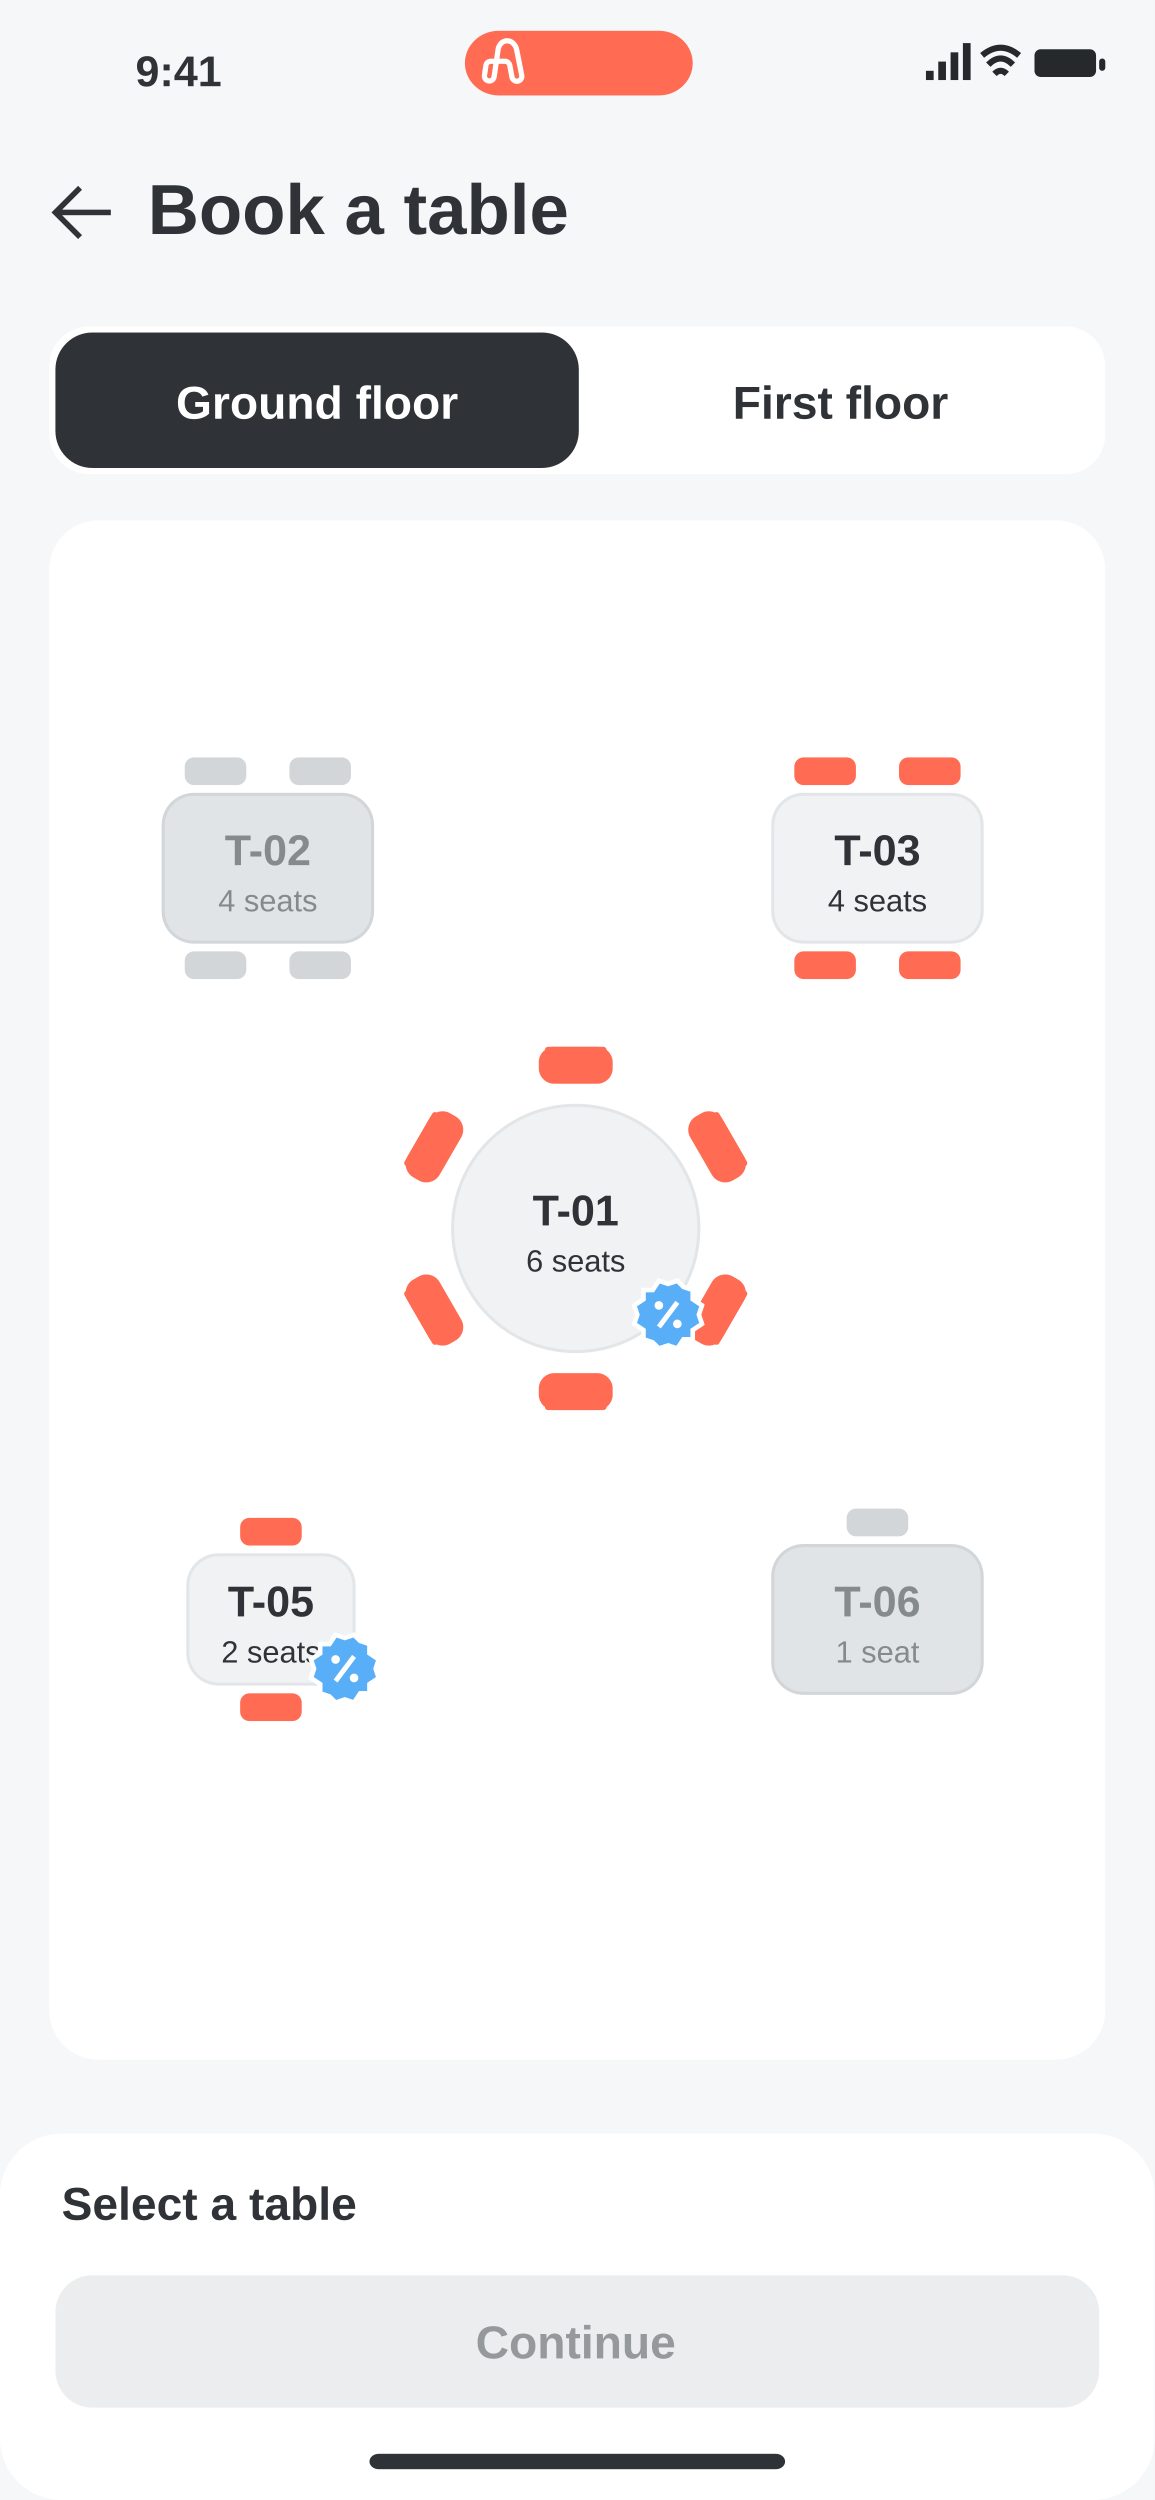
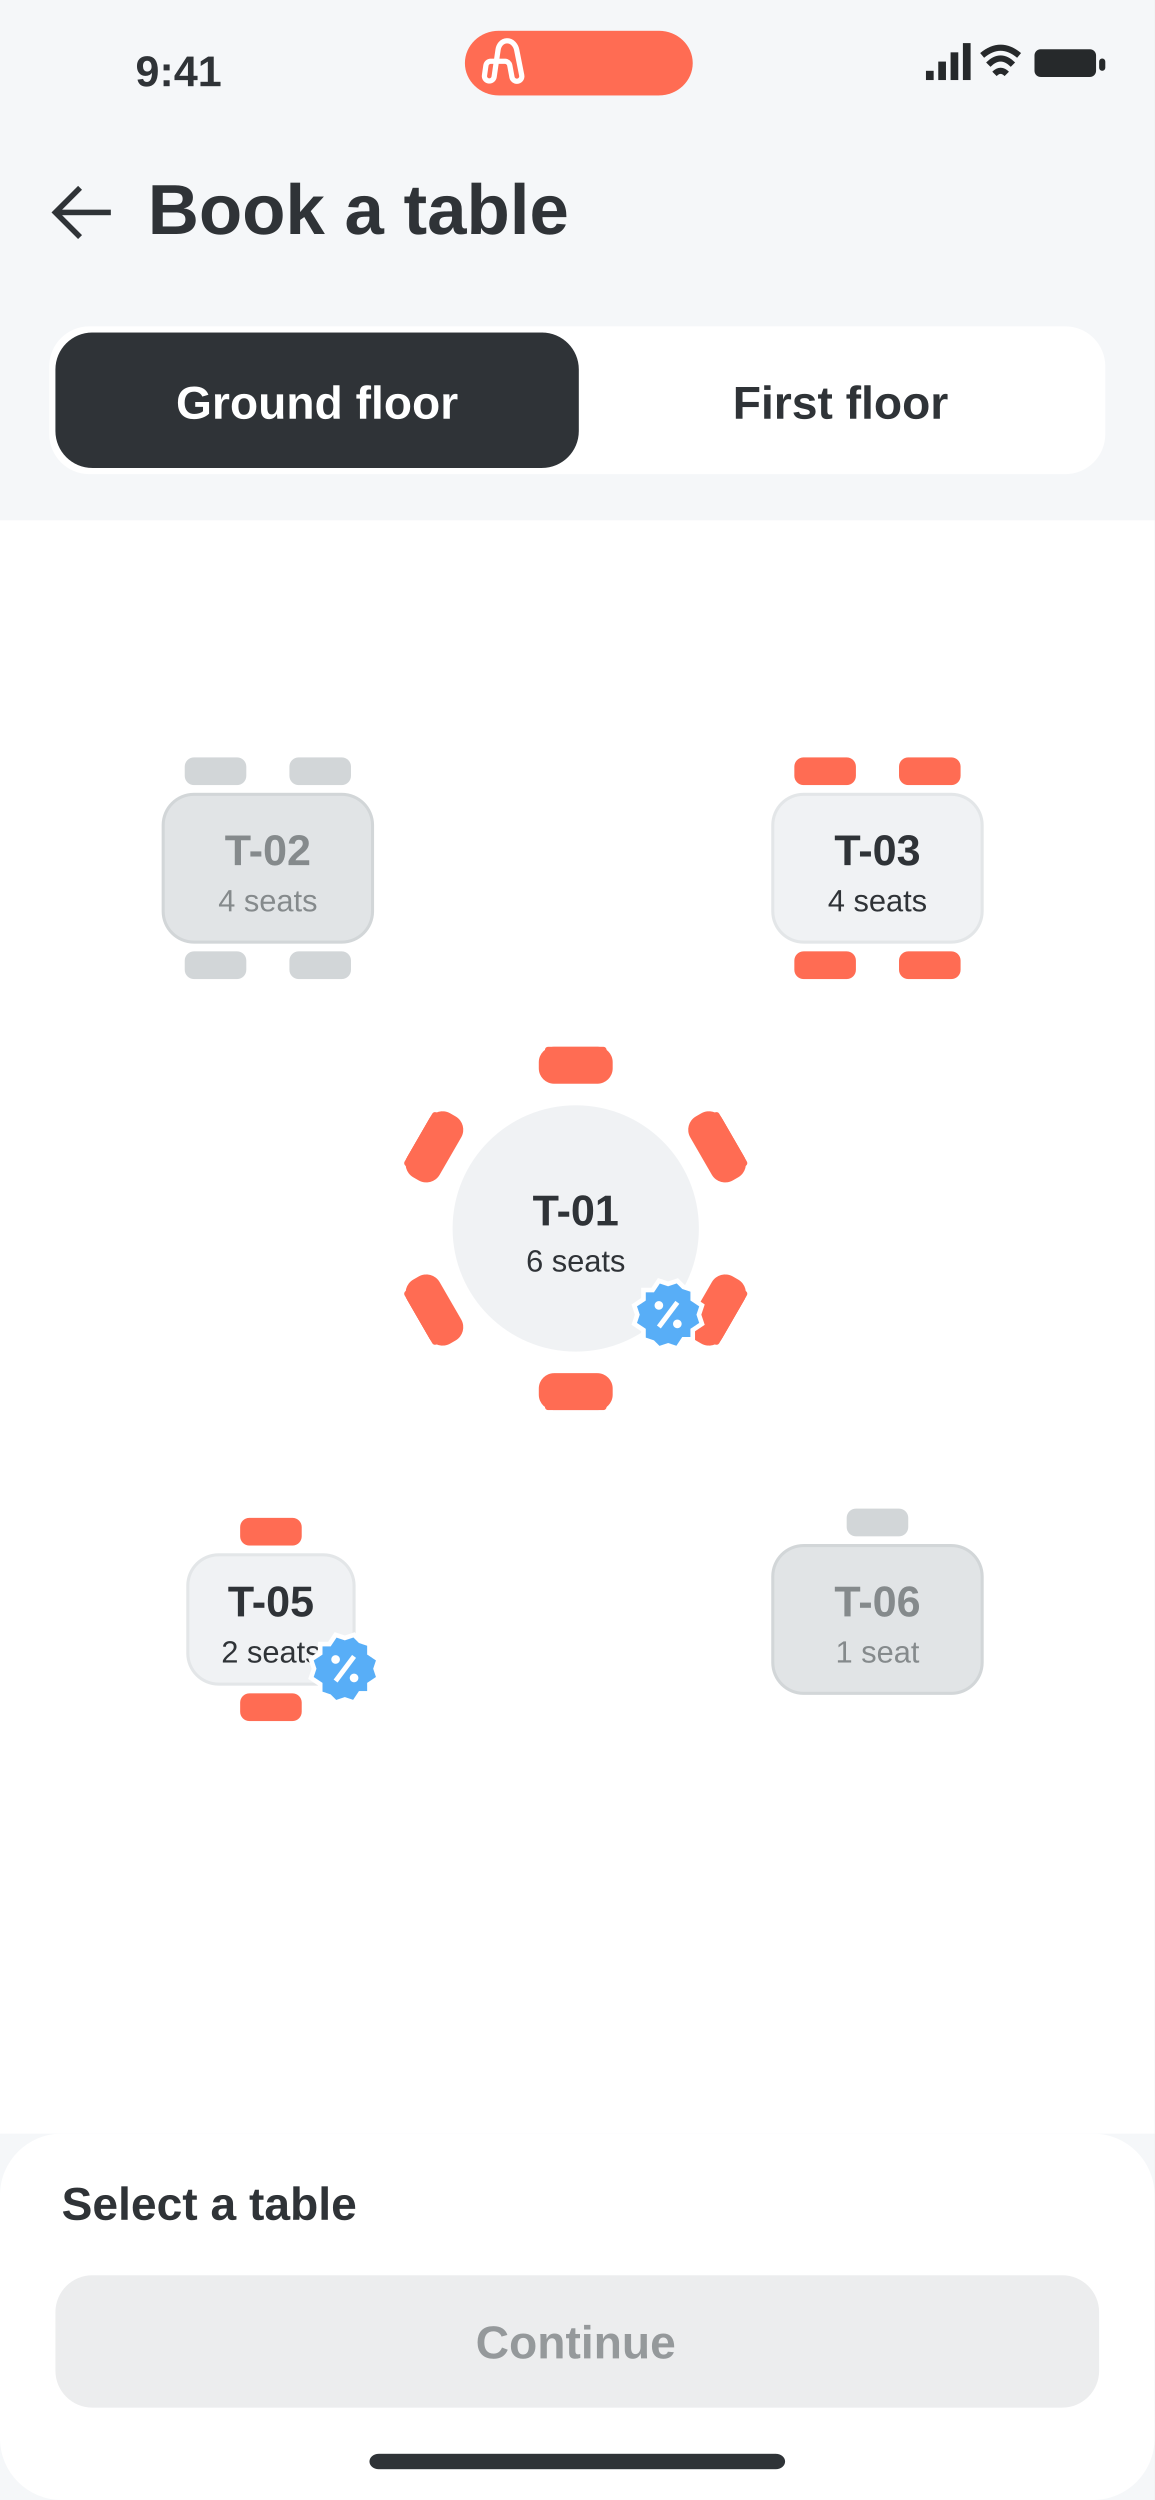
<svg xmlns="http://www.w3.org/2000/svg" width="375" height="812" viewBox="0 0 375 812" font-family="Arial, sans-serif">
  <rect x="0" y="0" width="375" height="812" rx="0" fill="#F5F7F9" />
  <text x="44" y="28" text-anchor="start" font-size="14" font-weight="700" fill="#2F3337">9:41</text>
  <rect x="151" y="10" width="74" height="21" rx="11" fill="#FF6C53" />
  <g transform="translate(153 10) scale(.67)" fill="none">
    <path transform="translate(-0.36 -1.235)" id="Vector " d="M12.639 16.01L13.466 10.334C13.614 9.319 14.037 8.364 14.689 7.572C16.27 5.655 19.179 5.575 20.863 7.401L21.014 7.565C21.748 8.361 22.248 9.344 22.458 10.406L24.925 22.841C25.219 24.325 24.076 25.707 22.563 25.707C21.407 25.707 20.41 24.882 20.199 23.745L19.128 17.971C18.917 16.835 17.925 16.01 16.769 16.01H13.306H12.639ZM12.639 16.01L11.542 23.543C11.364 24.764 10.277 25.642 9.046 25.559C7.675 25.466 6.672 24.228 6.867 22.868L7.554 18.069C7.723 16.888 8.735 16.01 9.928 16.01H12.639Z" stroke-width="2.545" stroke="white" />
  </g>
  <path d="M302 26v-3m4 3v-6m4 6v-9m4 9v-12" stroke="#26292B" stroke-width="2.5" />
  <path d="M319 18q6-5 12 0m-10 3q4-4 8 0m-6 3q2-2 4 0" fill="none" stroke="#26292B" stroke-width="2" />
  <rect x="336" y="16" width="20" height="9" rx="2" fill="#26292B" />
  <rect x="357" y="19" width="2" height="4" rx="1" fill="#26292B" />
  <path d="m26 61-8 8 8 8m-8-8h18" fill="none" stroke="#2F3337" stroke-width="1.8" />
  <text x="48" y="76" text-anchor="start" font-size="23" font-weight="700" fill="#2F3337">Book a table</text>
  <rect x="16" y="106" width="343" height="48" rx="13" fill="white" />
  <rect x="18" y="108" width="170" height="44" rx="12" fill="#2F3337" />
  <g font-size="15" font-weight="600" text-anchor="middle">
    <text x="103" y="136" fill="white">Ground floor</text>
    <text x="273" y="136" fill="#2F3337">First floor</text>
  </g>
-   <rect x="16" y="169" width="343" height="500" rx="16" fill="white" />
+   <rect x="0" y="169" width="375" height="524" fill="white" />
  <g transform="translate(87 282)">
    <rect x="-27" y="-36.0" width="20" height="9" rx="3" fill="#D2D6D8" />
    <rect x="7" y="-36.0" width="20" height="9" rx="3" fill="#D2D6D8" />
    <rect x="-27" y="27.0" width="20" height="9" rx="3" fill="#D2D6D8" />
    <rect x="7" y="27.0" width="20" height="9" rx="3" fill="#D2D6D8" />
    <rect x="-34.0" y="-24.0" width="68" height="48" rx="10" fill="#E1E4E6" stroke="#D2D6D8" />
    <text x="0" y="-1" text-anchor="middle" font-size="14" font-weight="700" fill="#858A8C">T-02</text>
    <text x="0" y="14" text-anchor="middle" font-size="10" font-weight="400" fill="#858A8C">4 seats</text>
  </g>
  <g transform="translate(285 282)">
    <rect x="-27" y="-36.0" width="20" height="9" rx="3" fill="#FF6C53" />
    <rect x="7" y="-36.0" width="20" height="9" rx="3" fill="#FF6C53" />
    <rect x="-27" y="27.0" width="20" height="9" rx="3" fill="#FF6C53" />
    <rect x="7" y="27.0" width="20" height="9" rx="3" fill="#FF6C53" />
    <rect x="-34.0" y="-24.0" width="68" height="48" rx="10" fill="#F0F2F4" stroke="#E3E6E8" />
    <text x="0" y="-1" text-anchor="middle" font-size="14" font-weight="700" fill="#2F3337">T-03</text>
    <text x="0" y="14" text-anchor="middle" font-size="10" font-weight="400" fill="#2F3337">4 seats</text>
  </g>
  <g transform="translate(187 399)">
    <g transform="rotate(0.0)">
      <rect x="-12" y="-59" width="24" height="12" rx="5" fill="#FF6C53" />
      <rect x="-10" y="-59" width="20" height="2" rx="1" fill="#FF6C53" />
    </g>
    <g transform="rotate(60.0)">
      <rect x="-12" y="-59" width="24" height="12" rx="5" fill="#FF6C53" />
      <rect x="-10" y="-59" width="20" height="2" rx="1" fill="#FF6C53" />
    </g>
    <g transform="rotate(120.0)">
      <rect x="-12" y="-59" width="24" height="12" rx="5" fill="#FF6C53" />
      <rect x="-10" y="-59" width="20" height="2" rx="1" fill="#FF6C53" />
    </g>
    <g transform="rotate(180.0)">
      <rect x="-12" y="-59" width="24" height="12" rx="5" fill="#FF6C53" />
      <rect x="-10" y="-59" width="20" height="2" rx="1" fill="#FF6C53" />
    </g>
    <g transform="rotate(240.0)">
      <rect x="-12" y="-59" width="24" height="12" rx="5" fill="#FF6C53" />
      <rect x="-10" y="-59" width="20" height="2" rx="1" fill="#FF6C53" />
    </g>
    <g transform="rotate(300.0)">
      <rect x="-12" y="-59" width="24" height="12" rx="5" fill="#FF6C53" />
      <rect x="-10" y="-59" width="20" height="2" rx="1" fill="#FF6C53" />
    </g>
-     <circle r="40" fill="#F0F2F4" stroke="#E3E6E8" />
+     <circle r="40" fill="#F0F2F4" />
    <text x="0" y="-1" text-anchor="middle" font-size="14" font-weight="700" fill="#2F3337">T-01</text>
    <text x="0" y="14" text-anchor="middle" font-size="10" font-weight="400" fill="#2F3337">6 seats</text>
    <g transform="translate(30 28)">
      <g fill="#58AEF7" stroke="white" stroke-width="1.5">
        <path d="M0 -10 3 -11 5 -9 8 -8 8 -5 11 -3 10 0 11 3 8 5 8 8 5 8 3 11 0 10 -3 11 -5 9 -8 8 -8 5 -11 3 -10 0 -11 -3 -8 -5 -8 -8 -5 -8 -3 -11Z" />
      </g>
      <path d="M-3 4 3 -4" stroke="white" stroke-width="1.6" />
      <g fill="white">
        <circle cx="-3" cy="-3" r="1.4" />
        <circle cx="3" cy="3" r="1.4" />
      </g>
    </g>
  </g>
  <g transform="translate(88 526)">
    <rect x="-10" y="-33.0" width="20" height="9" rx="3" fill="#FF6C53" />
    <rect x="-10" y="24.0" width="20" height="9" rx="3" fill="#FF6C53" />
    <rect x="-27.0" y="-21.0" width="54" height="42" rx="10" fill="#F0F2F4" stroke="#E3E6E8" />
    <text x="0" y="-1" text-anchor="middle" font-size="14" font-weight="700" fill="#2F3337">T-05</text>
    <text x="0" y="14" text-anchor="middle" font-size="10" font-weight="400" fill="#2F3337">2 seats</text>
    <g transform="translate(24 16)">
      <g fill="#58AEF7" stroke="white" stroke-width="1.5">
        <path d="M0 -10 3 -11 5 -9 8 -8 8 -5 11 -3 10 0 11 3 8 5 8 8 5 8 3 11 0 10 -3 11 -5 9 -8 8 -8 5 -11 3 -10 0 -11 -3 -8 -5 -8 -8 -5 -8 -3 -11Z" />
      </g>
      <path d="M-3 4 3 -4" stroke="white" stroke-width="1.6" />
      <g fill="white">
        <circle cx="-3" cy="-3" r="1.4" />
        <circle cx="3" cy="3" r="1.4" />
      </g>
    </g>
  </g>
  <g transform="translate(285 526)">
    <rect x="-10" y="-36" width="20" height="9" rx="3" fill="#D2D6D8" />
    <rect x="-34.0" y="-24.0" width="68" height="48" rx="10" fill="#E1E4E6" stroke="#D2D6D8" />
    <text x="0" y="-1" text-anchor="middle" font-size="14" font-weight="700" fill="#858A8C">T-06</text>
    <text x="0" y="14" text-anchor="middle" font-size="10" font-weight="400" fill="#858A8C">1 seat</text>
  </g>
  <rect x="0" y="693" width="375" height="119" rx="20" fill="white" />
  <text x="20" y="721" text-anchor="start" font-size="15" font-weight="700" fill="#2F3337">Select a table</text>
  <rect x="18" y="739" width="339" height="43" rx="12" fill="#ECEDEE" />
  <text x="187" y="766" text-anchor="middle" font-size="15" font-weight="700" fill="#95999B">Continue</text>
  <rect x="120" y="797" width="135" height="5" rx="3" fill="#2F3337" />
</svg>
